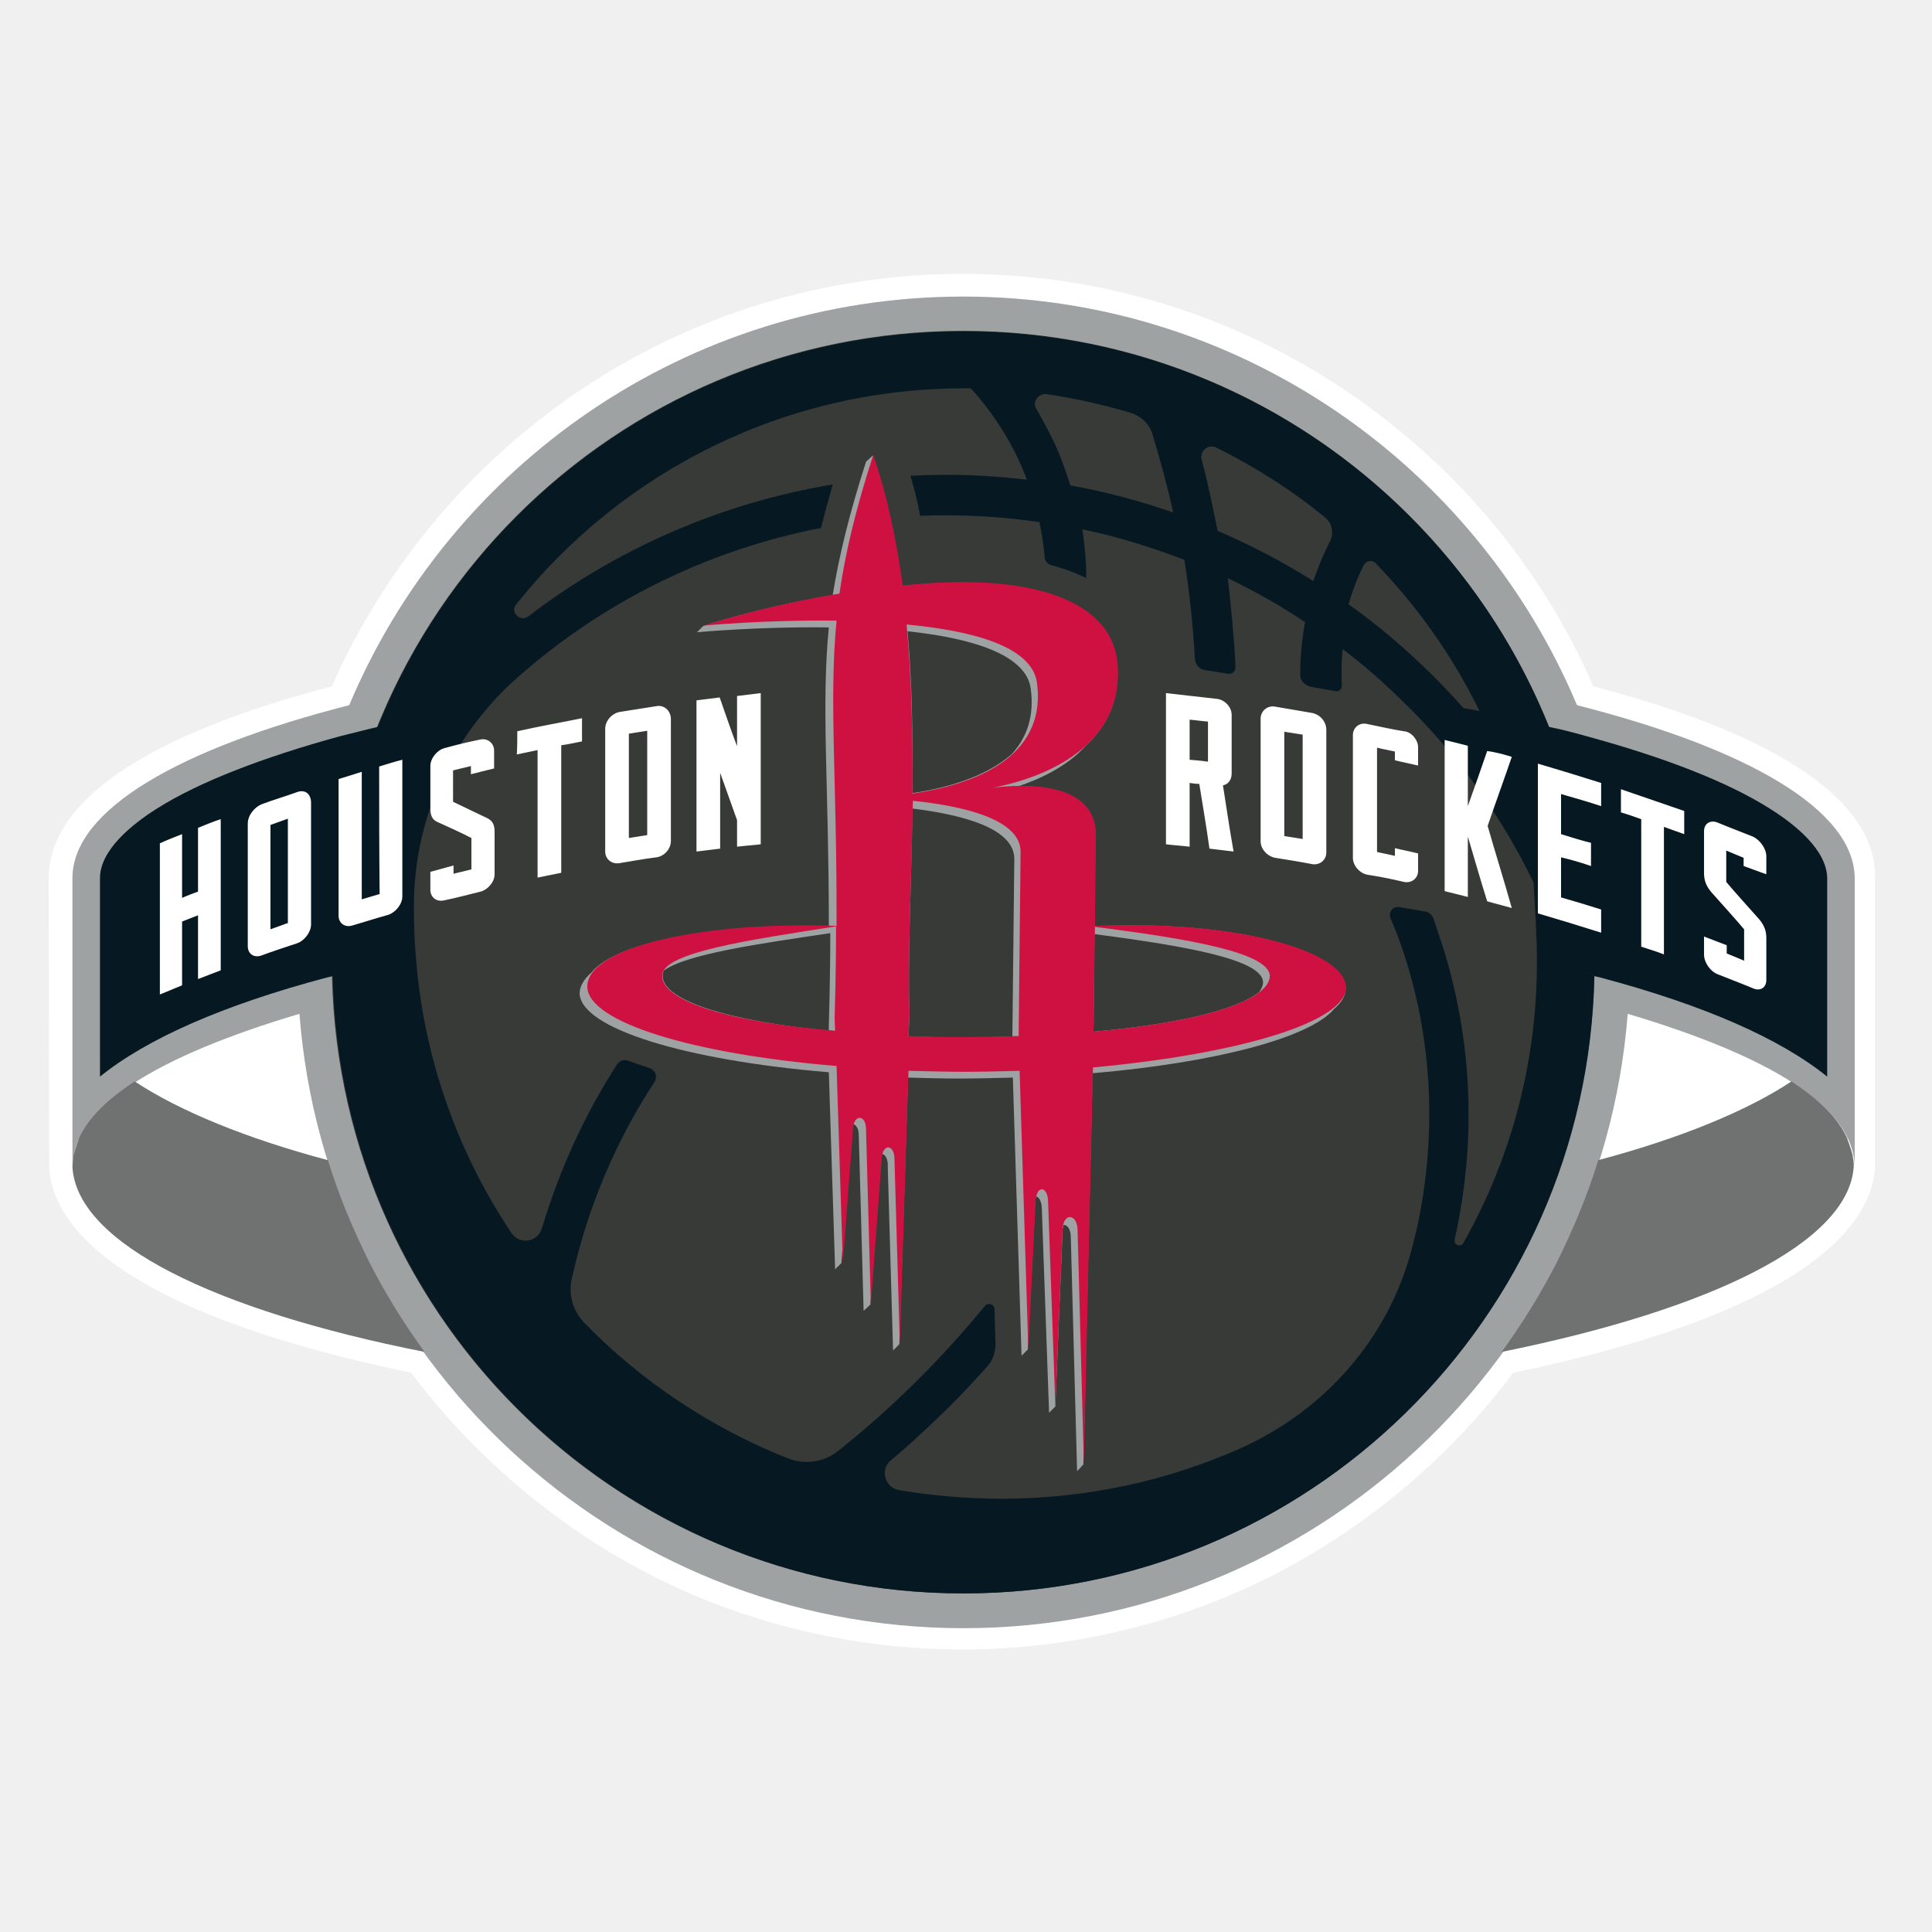
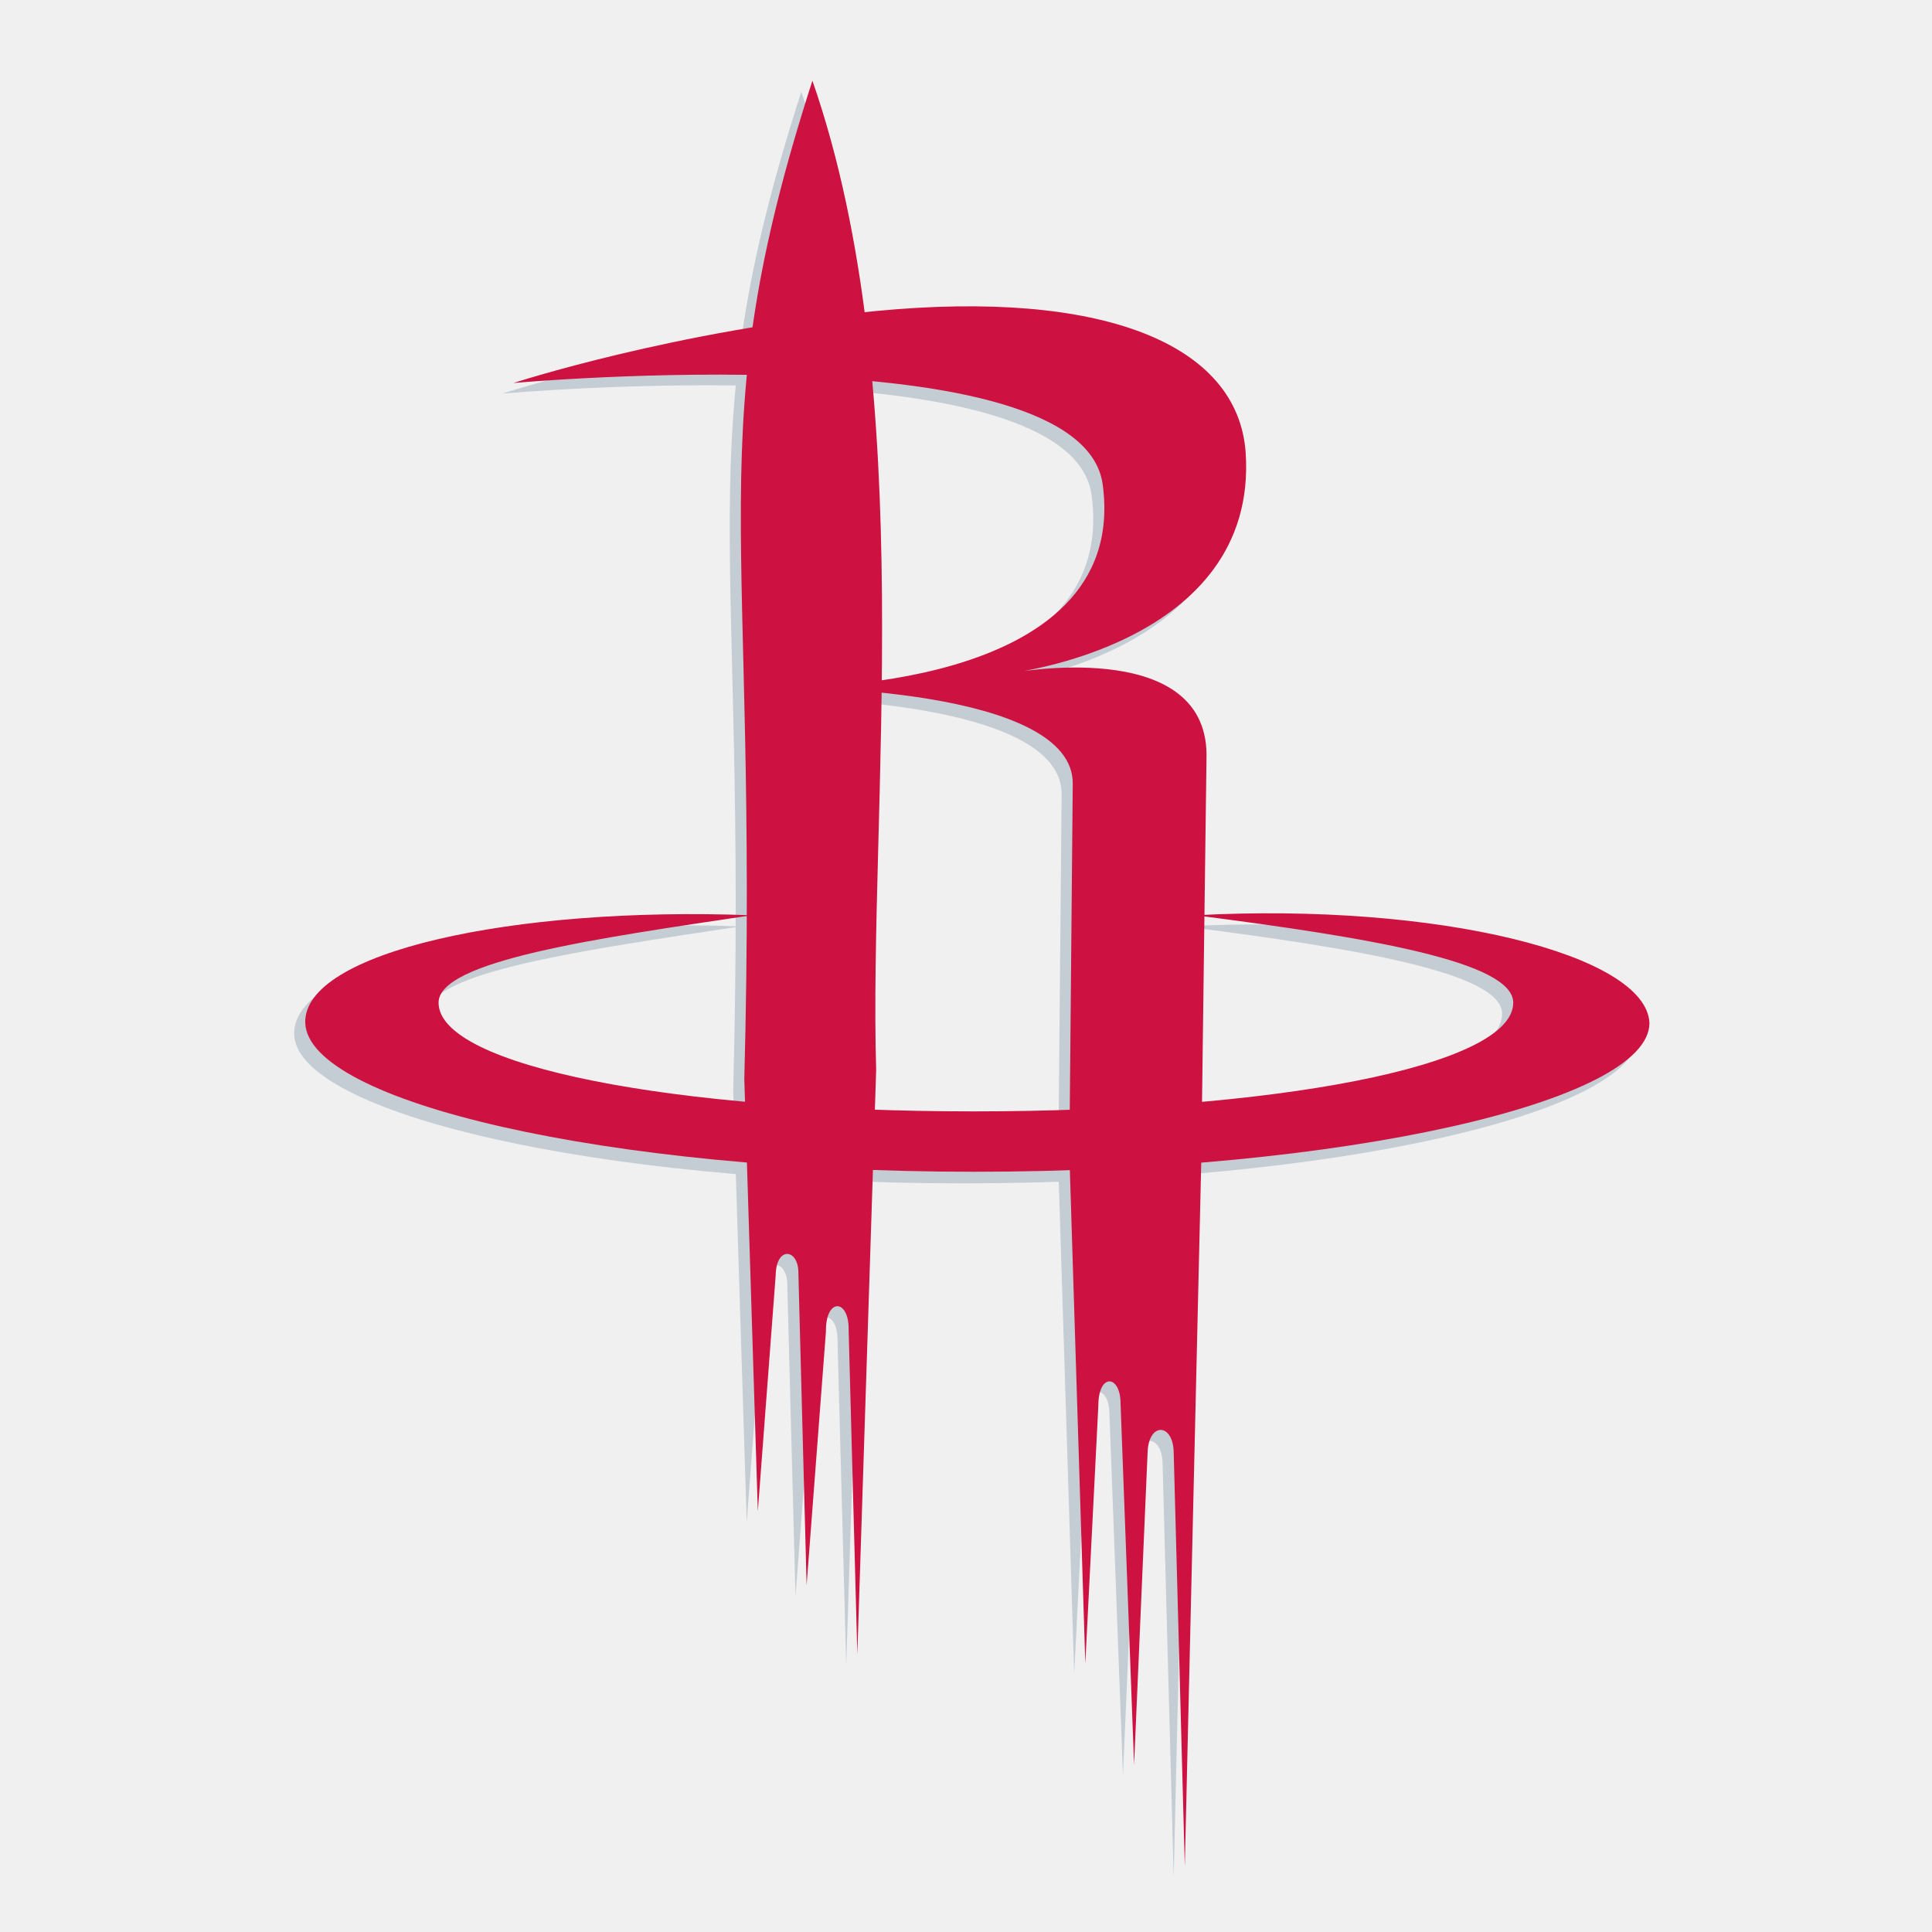
- <svg xmlns="http://www.w3.org/2000/svg" version="1.1" id="Layer_1" x="0px" y="0px" viewBox="0 0 400 400" style="enable-background:new 0 0 400 400;" xml:space="preserve">
-   <style type="text/css">
- 	.st0{fill:#FFFFFF;}
- 	.st1{fill:#9EA2A2;}
- 	.st2{fill:#707271;}
- 	.st3{fill:#373A36;}
- 	.st4{fill:#061922;}
- 	.st5{fill:#CE1141;}
- </style>
-   <g>
-     <path class="st0" d="M329.9,142.1c-10.8-24.7-28.3-45.6-50.8-60.9c-23.6-16-51.2-24.5-79.8-24.5c-28.6,0-56.2,8.5-79.8,24.5   c-22.3,15.2-39.9,36.3-50.8,60.9c-48.4,12.7-58.6,28.5-58.6,39.6l0.1,60.3c0.7,10.2,11.3,29,74.9,42.2   c12.9,17.1,29.6,31.4,48.5,41.3c20.1,10.5,42.8,16,65.6,16s45.5-5.5,65.6-16c18.9-9.9,35.7-24.2,48.5-41.3   c63.6-13.2,74.2-32.1,74.9-42.3v-60.2C388.5,170.7,378.3,154.8,329.9,142.1z" />
-     <g>
-       <path class="st1" d="M326.5,146c-20.9-49.7-70-84.6-127.1-84.6S93.2,96.3,72.3,146c-35.3,9-57.3,21.7-57.3,35.8v60    c0-12.7,17.8-23.2,47-31.9c5.4,71.1,65,127.2,137.5,127.2c72.4,0,132-56.2,137.5-127.2c29.2,8.7,47,19.2,47,31.9v-60    C383.9,167.7,361.9,155,326.5,146z" />
-       <path class="st2" d="M383.7,240.1c0-0.2-0.1-0.4-0.1-0.7c0-0.3-0.1-0.5-0.2-0.8c0-0.1-0.1-0.3-0.1-0.4c-0.1-0.3-0.2-0.6-0.3-0.9    c0-0.1-0.1-0.2-0.1-0.3c-0.1-0.4-0.3-0.7-0.4-1.1v-0.1c-1.9-4.3-5.9-8.2-11.6-11.9c-9.2,6.1-23.1,11.8-40,16.3l0,0l0,0    c-2.2,7.2-5.1,14.1-8.4,20.8l0,0l0,0c-3.4,6.7-7.3,13-11.6,18.9l0,0c43.5-8.8,71.9-22.7,72.9-38.4c0-0.4,0-0.8-0.1-1.2    C383.8,240.4,383.8,240.3,383.7,240.1z" />
-       <path class="st2" d="M15.1,240.1c0-0.2,0.1-0.4,0.1-0.7c0-0.3,0.1-0.5,0.2-0.8c0-0.1,0.1-0.3,0.1-0.4c0.1-0.3,0.2-0.6,0.3-0.9    c0-0.1,0.1-0.2,0.1-0.3c0.1-0.4,0.3-0.7,0.4-1.1v-0.1c1.9-4.3,5.9-8.2,11.6-11.9c9.2,6.1,23.1,11.8,40,16.3l0,0l0,0    c2.2,7.2,5.1,14.1,8.4,20.8l0,0l0,0c3.4,6.7,7.3,13,11.6,18.9l0,0C44.4,271.3,16,257.4,15,241.7c0-0.4,0-0.8,0.1-1.2    C15,240.4,15.1,240.3,15.1,240.1z" />
-       <circle class="st3" cx="199.4" cy="199.2" r="130.7" />
-       <g>
-         <path class="st4" d="M366.4,167.4c-8.7-5.5-21.8-10.6-38-15c-2.5-0.7-5.1-1.4-7.7-1.9c-19.3-48-66.3-81.9-121.2-81.9     S97.5,102.4,78.2,150.5c-2.6,0.6-5.2,1.3-7.7,1.9c-16.1,4.4-29.3,9.5-38,15c-5.4,3.4-11.8,8.7-11.8,14.4v41.1     c9.8-7.9,25.5-14.8,46.9-20.5c0.4-0.1,0.9-0.2,1.3-0.3c1.5,70.9,59.5,127.8,130.6,127.8c71.2,0,129.2-56.9,130.6-127.8     c0.4,0.1,0.9,0.2,1.3,0.3c21.4,5.7,37.1,12.6,46.9,20.5v-41.1C378.2,176,371.8,170.8,366.4,167.4z M282.3,117.1     c0.5-1,1.7-1.3,2.5-0.5c8.7,9,16,19.3,21.5,30.6c-1.1-0.2-2.2-0.4-3.3-0.6c-7.1-8-15.1-15.3-23.8-21.5     C280,122.4,281,119.7,282.3,117.1z M251.9,92.7c8,4,15.6,8.8,22.4,14.4c1.5,1.2,1.9,3.3,1.1,4.9c-1.4,2.7-2.5,5.4-3.5,8.3     c-6.3-4-12.9-7.4-19.8-10.4c-1-4.9-2-9.9-3.3-14.7C248.3,93.3,250.3,91.8,251.9,92.7z M216.7,81.6c6,0.9,11.8,2.2,17.5,3.9     c2.1,0.7,3.8,2.3,4.4,4.4c1.6,5.3,3.1,10.7,4.3,16.2c-6.9-2.4-14-4.3-21.3-5.6c-1-3.1-2-6.1-3.4-9c-1.1-2.3-2.3-4.5-3.6-6.8     C213.6,83.4,214.9,81.4,216.7,81.6z M318.2,199.2c0,21.1-5.5,40.9-15.2,58.1c-0.6,1.1-2.1,0.4-1.8-0.7v-0.1     c4.6-20.6,3.6-41.6-2.7-61.2c-0.6-1.7-1.2-3.5-1.7-5.1c-0.3-0.8-1-1.4-1.8-1.5l-5.3-0.9c-1.4-0.2-2.3,1.1-1.8,2.3     c0.5,1.3,1,2.4,1.5,3.7c7.1,19.3,8.4,40.2,3.9,60.8c-0.3,1.2-0.6,2.4-0.9,3.6c-4.8,18.8-18.2,34-35.9,41.8     c-14.9,6.6-31.4,10.2-48.6,10.3c-7.4,0-14.8-0.6-21.8-1.8c-2.9-0.5-4-4.3-1.6-6.2c4.2-3.5,8.1-7.2,12-11c2.8-2.8,5.4-5.6,8-8.5     c1.1-1.3,1.6-2.8,1.6-4.5l-0.2-7.2c0-1.1-1.4-1.5-2-0.7c-9.1,11.1-19.3,21.2-30.5,30.1c-2.8,2.2-6.7,2.8-10.1,1.5     c-16-6.3-30.5-16-42.2-28c-2.4-2.4-3.5-5.9-2.7-9.3c3.2-14.5,9-28.3,17.1-40.7c0.7-1.1,0.2-2.5-1.1-2.9c-1.5-0.5-3-1-4.4-1.5     c-0.8-0.3-1.7,0-2.2,0.7c-6.8,10.5-12,22-15.6,34c-0.9,2.9-4.6,3.5-6.3,1c-11.1-16.6-18.2-36.2-19.8-57.2     c-0.3-3.3-0.4-6.6-0.4-9.9c0-0.4,0-0.8,0-1.1c0.1-15.4,5.9-30.1,16-41.4c1.6-1.9,3.5-3.7,5.4-5.4c17.5-15.5,39.2-26.4,62.9-31     c0.7-2.9,1.5-5.8,2.4-9c-23.4,3.9-45,13.5-63,27.3c-1.7,1.3-3.9-0.9-2.5-2.5c22-27.6,56-45.1,94.1-44.7l0,0     c4,4.4,7.3,9.3,9.9,14.8c0.6,1.4,1.2,2.7,1.7,4.1c-5.4-0.6-10.9-1-16.4-1c-2.6,0-5.2,0.1-7.7,0.2c0.8,2.7,1.5,5.4,2,8.3     c1.9-0.1,3.8-0.1,5.7-0.1c6.5,0,12.8,0.5,19,1.4c0.5,2.4,0.9,4.9,1.1,7.4c0.1,0.7,0.6,1.3,1.3,1.5c2.7,0.7,5.1,1.6,7.3,2.7     c0-3.4-0.3-6.8-0.8-10.1c7.3,1.5,14.3,3.7,21.1,6.3c1.1,6.8,1.8,13.6,2.2,20.6c0.1,1.1,0.9,2,1.9,2.2l5,0.8     c0.8,0.1,1.5-0.5,1.5-1.4c-0.3-6.2-0.9-12.3-1.6-18.4c5.6,2.7,10.9,5.7,16,9.1c-0.7,3.7-1,7.3-1,10.9c0,0.9,0.4,1.5,1.1,2     c0.3,0.2,0.7,0.4,1.1,0.5l5.1,0.9c0.4,0.1,0.8-0.1,1.1-0.4c0.1-0.2,0.2-0.4,0.2-0.7c-0.1-2.5-0.1-5.1,0.2-7.6     c4.1,3.1,8,6.5,11.7,10.1c11.4,10.9,20.9,23.9,27.8,38.2C317.8,188,318.2,193.5,318.2,199.2L318.2,199.2z" />
-       </g>
-       <g>
-         <path class="st1" d="M226.6,191.8l0.2-18.8c0-8.8-9.2-10.3-16-10.2c4.5-1.5,10.1-4.1,13.9-8.3c4.2-3.9,7.2-9.2,6.6-16.8     c-0.9-12.8-16.8-19.1-43.2-16.5c-0.4,0-0.9,0.1-1.3,0.1c-1.3-9.4-3.2-18.6-6.1-27l-1.4,1.3c-3.5,10.9-5.6,19.6-6.9,27.6     c-15.8,2.7-26.8,6.4-26.8,6.4l-1.3,1.3c0,0,12.8-1.2,27.3-1c-1.6,16.5,0,32.2,0,61.9c-23.5-0.7-44.1,3.3-49.1,9.5     c-1.6,1.4-2.5,2.9-2.5,4.4c0.3,7.2,21.7,13.8,51.6,16.3l1.3,40.8l1.3-1.3l2.1-27.6c0-0.5,0.1-0.9,0.2-1.2     c0.7,0.1,1.3,0.9,1.3,2.3l1,36.4l1.4-1.3l2.2-29.6c0-0.7,0.1-1.2,0.2-1.6c0.7,0.1,1.3,1.1,1.2,2.7l1.1,38l1.3-1.3l1.8-55.2     c3.5,0.1,7,0.2,10.5,0.2c3.8,0,7.5-0.1,11.2-0.2l1.8,57.6l1.3-1.3l1.5-30.2c0-0.6,0.1-1.1,0.2-1.5c0.6,0.1,1.2,1.1,1.2,2.6     l1.5,42.2l1.3-1.3L220,255c0-0.5,0.1-1,0.2-1.4c0.8,0,1.5,0.9,1.5,2.6l1.3,48.4l1.3-1.4l1.9-81c25.6-2.2,45.1-7.4,50-13.3     c1.6-1.4,2.4-2.7,2.4-4.2C278.3,196.5,254.5,190.4,226.6,191.8 M171.6,213.4c-20.6-2-34.4-6.2-34.4-11.4c0-0.4,0.1-0.8,0.3-1.1     c4.8-3.4,19.6-5.5,34.4-7.7c0,5.8-0.1,12.1-0.3,19L171.6,213.4z M213.4,142.6c0.8,5.8-0.9,10.2-3.9,13.5     c-5.4,4.8-13.7,7.1-20.6,8.1c0.1-11,0-22.3-1-33.5C201.1,132.1,212.5,135.5,213.4,142.6 M209.6,214.6c-3.2,0.1-6.5,0.2-9.9,0.2     c-4,0-7.8-0.1-11.6-0.2l0.2-4.6c-0.4-11.9,0.4-26.8,0.6-42.6c9.7,1.2,21.3,3.9,21.1,10.6L209.6,214.6z M260.7,205.4     c-4.8,3.8-17.5,6.7-34.3,8.2l0.2-20.2c19.2,2.5,34.9,5.3,34.9,10C261.5,204,261.2,204.7,260.7,205.4" />
-         <path class="st5" d="M278.7,204.4c-0.4-7.9-24.1-14-52-12.7l0.2-18.8c0-11.6-16-10.5-21.4-9.8c6.3-1.2,27.3-6.4,25.9-25.5     c-0.9-12.8-16.8-19.1-43.2-16.5c-0.4,0-0.9,0.1-1.3,0.1c-1.3-9.4-3.2-18.6-6.1-27c-3.7,11.4-5.8,20.4-7,28.7     c-16.3,2.7-27.9,6.6-27.9,6.6s12.8-1.2,27.3-1c-1.6,16.7,0.1,32.7,0,63.2c-27.7-1-51.9,4.4-51.6,12.7     c0.3,7.2,21.6,13.8,51.6,16.3l1.3,40.8l2.1-27.6c0.1-3.4,2.7-3.1,2.7-0.2l1,36.4l2.2-29.6c0-4,2.8-3.8,2.7-0.2l1.1,38l1.8-56.6     c3.9,0.1,7.8,0.2,11.8,0.2c3.8,0,7.5-0.1,11.2-0.2l1.8,57.6l1.5-30.2c0-3.9,2.6-3.7,2.6-0.2l1.5,42.2l1.5-36.5     c0.1-3.6,3-3.4,3.1,0l1.3,48.4l1.9-82.2V221C256.6,218.2,278.7,211.6,278.7,204.4 M214.7,141.4c2.1,16-14.1,21.2-25.8,22.9     c0.1-11.4-0.1-23.4-1.2-35C201.6,130.6,213.7,133.9,214.7,141.4 M137.1,202c0-4.8,18-7.4,36-10.2c0,5.8-0.1,12.1-0.3,19l0.1,2.6     C151.6,211.7,137.1,207.4,137.1,202 M188.1,214.5l0.2-4.6c-0.4-12.2,0.4-27.6,0.7-44.1c9.9,1,22.5,3.7,22.3,10.7l-0.4,38     c-3.6,0.1-7.3,0.2-11.2,0.2C195.7,214.7,191.9,214.7,188.1,214.5 M226.4,213.6l0.3-21.7c19.8,2.5,36.2,5.4,36.2,10.2     C262.7,207.4,247.9,211.7,226.4,213.6" />
-       </g>
-       <path class="st0" d="M61.5,164c-2.5,0.9-4.9,1.6-7.3,2.5c-1.5,0.6-2.9,2.3-2.9,4c0,8.5,0,16.9,0,25.4c0,1.6,1.3,2.5,2.9,1.9    c2.4-0.9,4.9-1.7,7.3-2.5c1.5-0.5,2.9-2.3,2.9-3.9c0-8.5,0-16.9,0-25.4C64.3,164.3,63.1,163.4,61.5,164z M59.6,191.1    c-1.2,0.4-2.4,0.9-3.6,1.3c0-7.2,0-14.4,0-21.6c1.2-0.4,2.4-0.9,3.6-1.3C59.6,176.7,59.6,183.8,59.6,191.1z M135.9,146.2    c-2.5,0.4-5.1,0.8-7.6,1.2c-1.6,0.3-3,1.8-3,3.5c0,8.5,0,16.9,0,25.4c0,1.6,1.4,2.7,3,2.4c2.5-0.4,5.1-0.9,7.6-1.2    c1.6-0.2,3-1.7,3-3.4c0-8.5,0-16.9,0-25.4C138.8,147.1,137.5,145.9,135.9,146.2z M134,172.9c-1.3,0.2-2.5,0.4-3.8,0.6    c0-7.2,0-14.4,0-21.6c1.3-0.2,2.5-0.4,3.8-0.6C134,158.5,134,165.7,134,172.9z M78.5,158.7c1.6-0.5,3.2-1,4.8-1.4    c0,9.5,0,18.9,0,28.3c0,1.6-1.4,3.3-2.9,3.8c-2.5,0.7-5,1.5-7.4,2.2c-1.5,0.5-2.9-0.4-2.9-2c0-9.5,0-18.9,0-28.3    c1.6-0.5,3.2-1,4.8-1.5c0,8.8,0,17.6,0,26.4c1.3-0.4,2.4-0.7,3.7-1.1C78.5,176.3,78.5,167.5,78.5,158.7z M41,171.4    c1.5-0.6,3.1-1.3,4.7-1.8c0,10.4,0,20.9,0,31.3c-1.5,0.6-3.2,1.2-4.7,1.8c0-4.4,0-8.8,0-13.2c-1.1,0.4-2.2,0.9-3.3,1.3    c0,4.4,0,8.8,0,13.2c-1.5,0.6-3.1,1.3-4.6,1.9c0-10.4,0-20.9,0-31.3c1.5-0.7,3.1-1.3,4.6-1.9c0,4.4,0,8.8,0,13.2    c1.1-0.5,2.2-0.9,3.3-1.3C41,180.3,41,175.8,41,171.4z M107.1,151.4c4.4-1,9-1.8,13.4-2.7c0,1.6,0,3.3,0,4.8    c-1.5,0.3-2.9,0.6-4.3,0.8c0,8.8,0,17.6,0,26.4c-1.6,0.3-3.3,0.7-4.9,1c0-8.8,0-17.6,0-26.4c-1.5,0.3-2.8,0.6-4.3,0.9    C107.1,154.7,107.1,153.1,107.1,151.4z M157.5,143.5c0,10.4,0,20.9,0,31.3c-1.6,0.2-3.3,0.3-4.9,0.5c0-1.8,0-3.7,0-5.5    c-1.2-3.3-2.3-6.5-3.5-9.8c0,5.2,0,10.4,0,15.7c-1.6,0.2-3.3,0.4-4.9,0.6c0-10.4,0-20.9,0-31.3c1.6-0.2,3.2-0.4,4.8-0.6    c1.2,3.4,2.3,6.7,3.6,10.1c0-3.5,0-7,0-10.4C154.3,143.9,155.9,143.7,157.5,143.5z M102.3,155.4c0,1.3,0,2.4,0,3.7    c-1.6,0.4-3.3,0.8-4.8,1.2c0-0.6,0-1.2,0-1.7c-1.3,0.3-2.4,0.6-3.7,0.9c0,2.1,0,4.4,0,6.5c2.3,1.1,4.6,2.2,7.1,3.4    c1.2,0.6,1.5,1.5,1.5,2.9c0,2.9,0,5.8,0,8.7c0,1.6-1.4,3.2-2.9,3.6c-2.5,0.6-5,1.3-7.5,1.8c-1.6,0.4-2.9-0.6-2.9-2.2    c0-1.3,0-2.4,0-3.7c1.6-0.4,3.2-0.9,4.8-1.3c0,0.6,0,1.2,0,1.7c1.3-0.3,2.4-0.6,3.7-0.9c0-2.1,0-4.4,0-6.5c-2.3-1.2-4.6-2.2-7-3.3    c-1.2-0.5-1.5-1.5-1.5-2.9c0-2.9,0-5.8,0-8.7c0-1.6,1.4-3.3,2.9-3.7c2.5-0.7,5-1.3,7.5-1.8C101,152.8,102.3,153.9,102.3,155.4z     M271.6,147.6c-2.5-0.4-5.1-0.9-7.6-1.3c-1.6-0.3-3,0.9-3,2.5c0,8.5,0,16.9,0,25.4c0,1.6,1.4,3.1,3,3.4c2.5,0.4,5.1,0.8,7.6,1.3    c1.6,0.3,3-0.8,3-2.4c0-8.5,0-16.9,0-25.4C274.6,149.4,273.3,147.9,271.6,147.6z M269.7,173.7c-1.3-0.2-2.5-0.4-3.8-0.6    c0-7.2,0-14.4,0-21.6c1.3,0.2,2.5,0.4,3.8,0.6C269.7,159.3,269.7,166.5,269.7,173.7z M335.6,163.4c4.4,1.5,8.7,3,13.1,4.5    c0,1.6,0,3.3,0,4.8c-1.4-0.5-2.8-1-4.2-1.5c0,8.8,0,17.6,0,26.4c-1.5-0.6-3.2-1.1-4.7-1.6c0-8.8,0-17.6,0-26.4    c-1.4-0.5-2.8-1-4.2-1.4C335.6,166.6,335.6,165.1,335.6,163.4z M361,179.3c0-0.6,0-1.2,0-1.7c-1.2-0.5-2.4-1-3.6-1.5    c0,2.1,0,4.4,0,6.5c2.2,2.6,4.5,5.1,6.8,7.7c1.1,1.3,1.5,2.5,1.5,3.9c0,2.9,0,5.8,0,8.7c0,1.6-1.3,2.4-2.8,1.7    c-2.4-1-4.8-1.9-7.3-2.9c-1.5-0.6-2.8-2.4-2.8-4.1c0-1.3,0-2.4,0-3.7c1.5,0.6,3.2,1.2,4.7,1.8c0,0.6,0,1.2,0,1.7    c1.2,0.5,2.4,1,3.6,1.5c0-2.1,0-4.4,0-6.5c-2.2-2.6-4.5-5.1-6.8-7.7c-1.1-1.3-1.5-2.5-1.5-3.9c0-2.9,0-5.8,0-8.7    c0-1.6,1.3-2.4,2.8-1.8c2.4,1,4.8,1.9,7.3,2.9c1.5,0.7,2.8,2.5,2.8,4.1c0,1.3,0,2.4,0,3.7C364.2,180.5,362.7,179.9,361,179.3z     M313,156.7c-1.6,4.7-3.4,9.6-5,14.3c1.6,5.6,3.4,11.3,5,17c-1.7-0.5-3.4-0.9-5.1-1.4c-1.4-4.5-2.7-9-4-13.4c0,4.2,0,8.3,0,12.5    c-1.6-0.4-3.2-0.8-4.8-1.2c0-10.4,0-20.9,0-31.3c1.6,0.4,3.3,0.8,4.8,1.2c0,4.2,0,8.3,0,12.5c1.4-3.9,2.7-7.6,4-11.4    C309.6,155.7,311.4,156.2,313,156.7z M293.6,154.7c0,1.3,0,2.5,0,3.8c-1.6-0.4-3.3-0.7-4.8-1.1c0-0.6,0-1.2,0-1.8    c-1.3-0.3-2.5-0.5-3.7-0.8c0,7.2,0,14.4,0,21.6c1.3,0.3,2.5,0.5,3.7,0.8c0-0.6,0-1.1,0-1.6c1.6,0.4,3.3,0.7,4.8,1.1    c0,1.2,0,2.3,0,3.6c0,1.6-1.4,2.6-2.9,2.3c-2.5-0.6-5-1.1-7.6-1.5c-1.6-0.3-3-1.9-3-3.5c0-8.5,0-16.9,0-25.4c0-1.6,1.4-2.7,3-2.3    c2.5,0.5,5,1.1,7.6,1.5C292.2,151.5,293.6,153.2,293.6,154.7z M255,160.2c0-4.1,0-8.1,0-12.2c0-1.6-1.4-3.1-3-3.3    c-3.6-0.4-7.1-0.8-10.6-1.2l0,0c0,10.4,0,20.9,0,31.3c1.6,0.2,3.3,0.3,4.9,0.5c0-4.4,0-8.8,0-13.2c0.7,0.1,1.4,0.2,2,0.2    c0.7,4.4,1.5,9,2.1,13.4c1.6,0.2,3.3,0.4,5,0.6c-0.8-4.5-1.5-9.2-2.2-13.7C254.3,162.4,255,161.4,255,160.2z M250.1,157.7    c-1.3-0.2-2.5-0.3-3.8-0.4c0-2.8,0-5.6,0-8.3c1.3,0.1,2.5,0.3,3.8,0.4C250.1,152.1,250.1,154.9,250.1,157.7z M318.4,158.1    c4.4,1.3,8.7,2.6,13.1,4c0,1.6,0,3.3,0,4.8c-2.7-0.9-5.5-1.7-8.3-2.5c0,2.8,0,5.6,0,8.3c2,0.6,4.1,1.3,6.2,1.8c0,1.6,0,3.3,0,4.8    c-2-0.7-4.1-1.3-6.2-1.8c0,2.8,0,5.6,0,8.3c2.8,0.8,5.5,1.6,8.3,2.5c0,1.6,0,3.3,0,4.8c-4.4-1.4-8.7-2.7-13.1-4    C318.4,179,318.4,168.6,318.4,158.1z" />
-     </g>
-   </g>
+ <svg xmlns="http://www.w3.org/2000/svg" height="400.0" width="400.0">
+   <path d="M339.2,214.2c0,16.2 -63.4,30.8 -139.8,30.8c-76.5,0 -137.9,-14.6 -138.5,-30.8c-0.5,-14.7 42.8,-24.2 92.4,-22.4c-32.3,4.9 -64.8,9.4 -64.8,18.1c0,13.2 48.9,22.5 110.8,22.5c61.9,0 111.7,-9.3 111.7,-22.5c0,-8.5 -29.9,-13.5 -65.8,-18.1C295.5,189.1 338.5,200 339.2,214.2" fill="#c4cdd3" fill-opacity="1.0" />
+   <path d="M173.4,277.6l1.8,67.2l3.9,-121c-1.6,-53.2 9.2,-140.4 -13.2,-204.8c-23.8,73.9 -11,90.6 -14.1,206.7l2.8,89.5l3.7,-48.9c0.1,-6.1 4.7,-5.5 4.7,-0.3l1.7,64.5l4,-52.5C168.6,270.9 173.5,271.2 173.4,277.6" fill="#c4cdd3" fill-opacity="1.0" />
+   <path d="M246.4,243.2L243,388.7l-2.3,-85.7c-0.1,-6.1 -5.2,-6.4 -5.4,0l-2.8,64.6l-2.8,-74.8c0,-6 -4.6,-6.4 -4.6,0.4l-2.7,53.4l-3.3,-105.4l0.7,-76.5c0.6,-20.4 -59.5,-20.2 -59.5,-20.2s71.6,1.5 65.7,-42c-4.3,-31.7 -122,-21 -122,-21s33.3,-10.9 75,-14.9c46.8,-4.5 75,6.7 76.6,29.3c2.7,39.9 -49,45.7 -49,45.7s40.8,-7.9 40.9,16.8L246.4,243.2z" fill="#c4cdd3" fill-opacity="1.0" />
+   <path d="M341.5,211.8c0,16.3 -63.4,30.8 -139.8,30.8S63.8,228.1 63.2,211.8c-0.5,-14.6 42.8,-24.2 92.4,-22.3c-32.2,4.8 -64.8,9.4 -64.8,18.1c0,13.2 48.9,22.5 110.8,22.5c61.9,0 111.7,-9.3 111.7,-22.5c0,-8.5 -29.9,-13.5 -65.8,-18.1C297.8,186.8 340.9,197.7 341.5,211.8" fill="#cd1141" fill-opacity="1.0" />
+   <path d="M175.7,275.3l1.8,67.2l3.9,-121c-1.6,-53.2 9.2,-140.4 -13.2,-204.8c-23.8,73.9 -11,90.6 -14.1,206.7l2.8,89.5l3.7,-48.9c0.1,-6.1 4.8,-5.5 4.7,-0.3l1.7,64.5l4,-52.5C170.9,268.6 175.8,268.9 175.7,275.3" fill="#cd1141" fill-opacity="1.0" />
+   <path d="M248.7,240.9l-3.4,145.5l-2.3,-85.7c-0.1,-6.1 -5.2,-6.3 -5.4,0l-2.8,64.7l-2.8,-74.8c0,-6 -4.6,-6.4 -4.6,0.4l-2.7,53.4l-3.3,-105.4l0.7,-76.5c0.6,-20.4 -59.5,-20.2 -59.5,-20.2s71.6,1.5 65.7,-42c-4.3,-31.7 -122,-21 -122,-21s33.3,-10.9 75,-14.9c46.8,-4.5 75,6.7 76.6,29.3c2.7,39.9 -49,45.7 -49,45.7s40.8,-7.9 40.9,16.9L248.7,240.9z" fill="#cd1141" fill-opacity="1.0" />
</svg>
